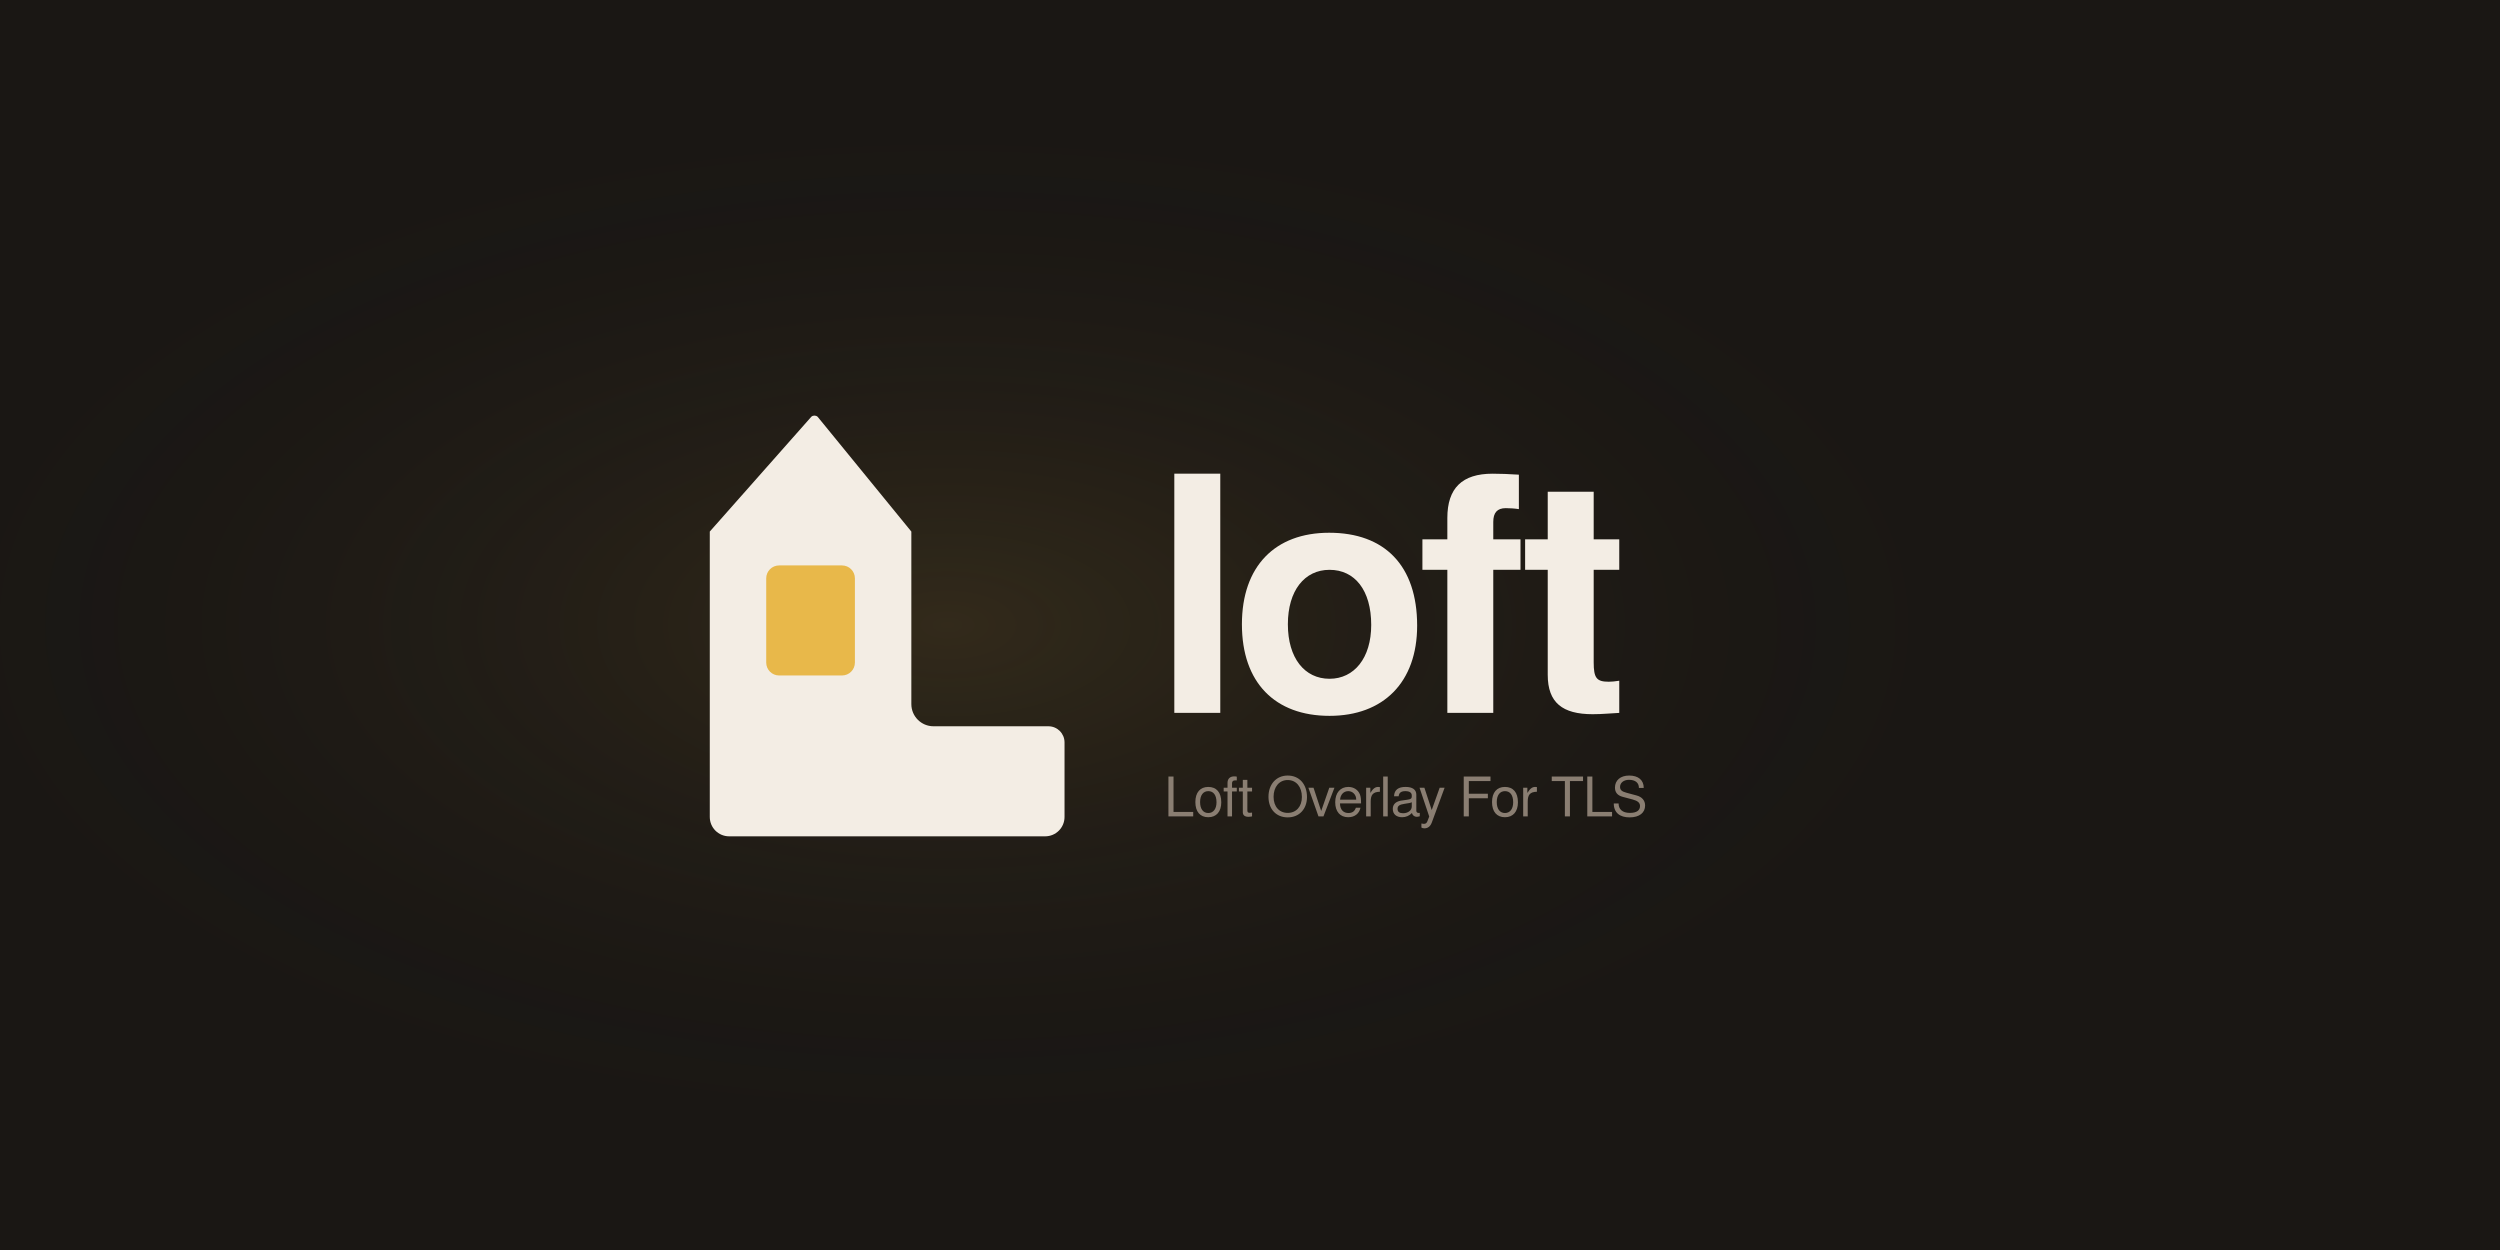
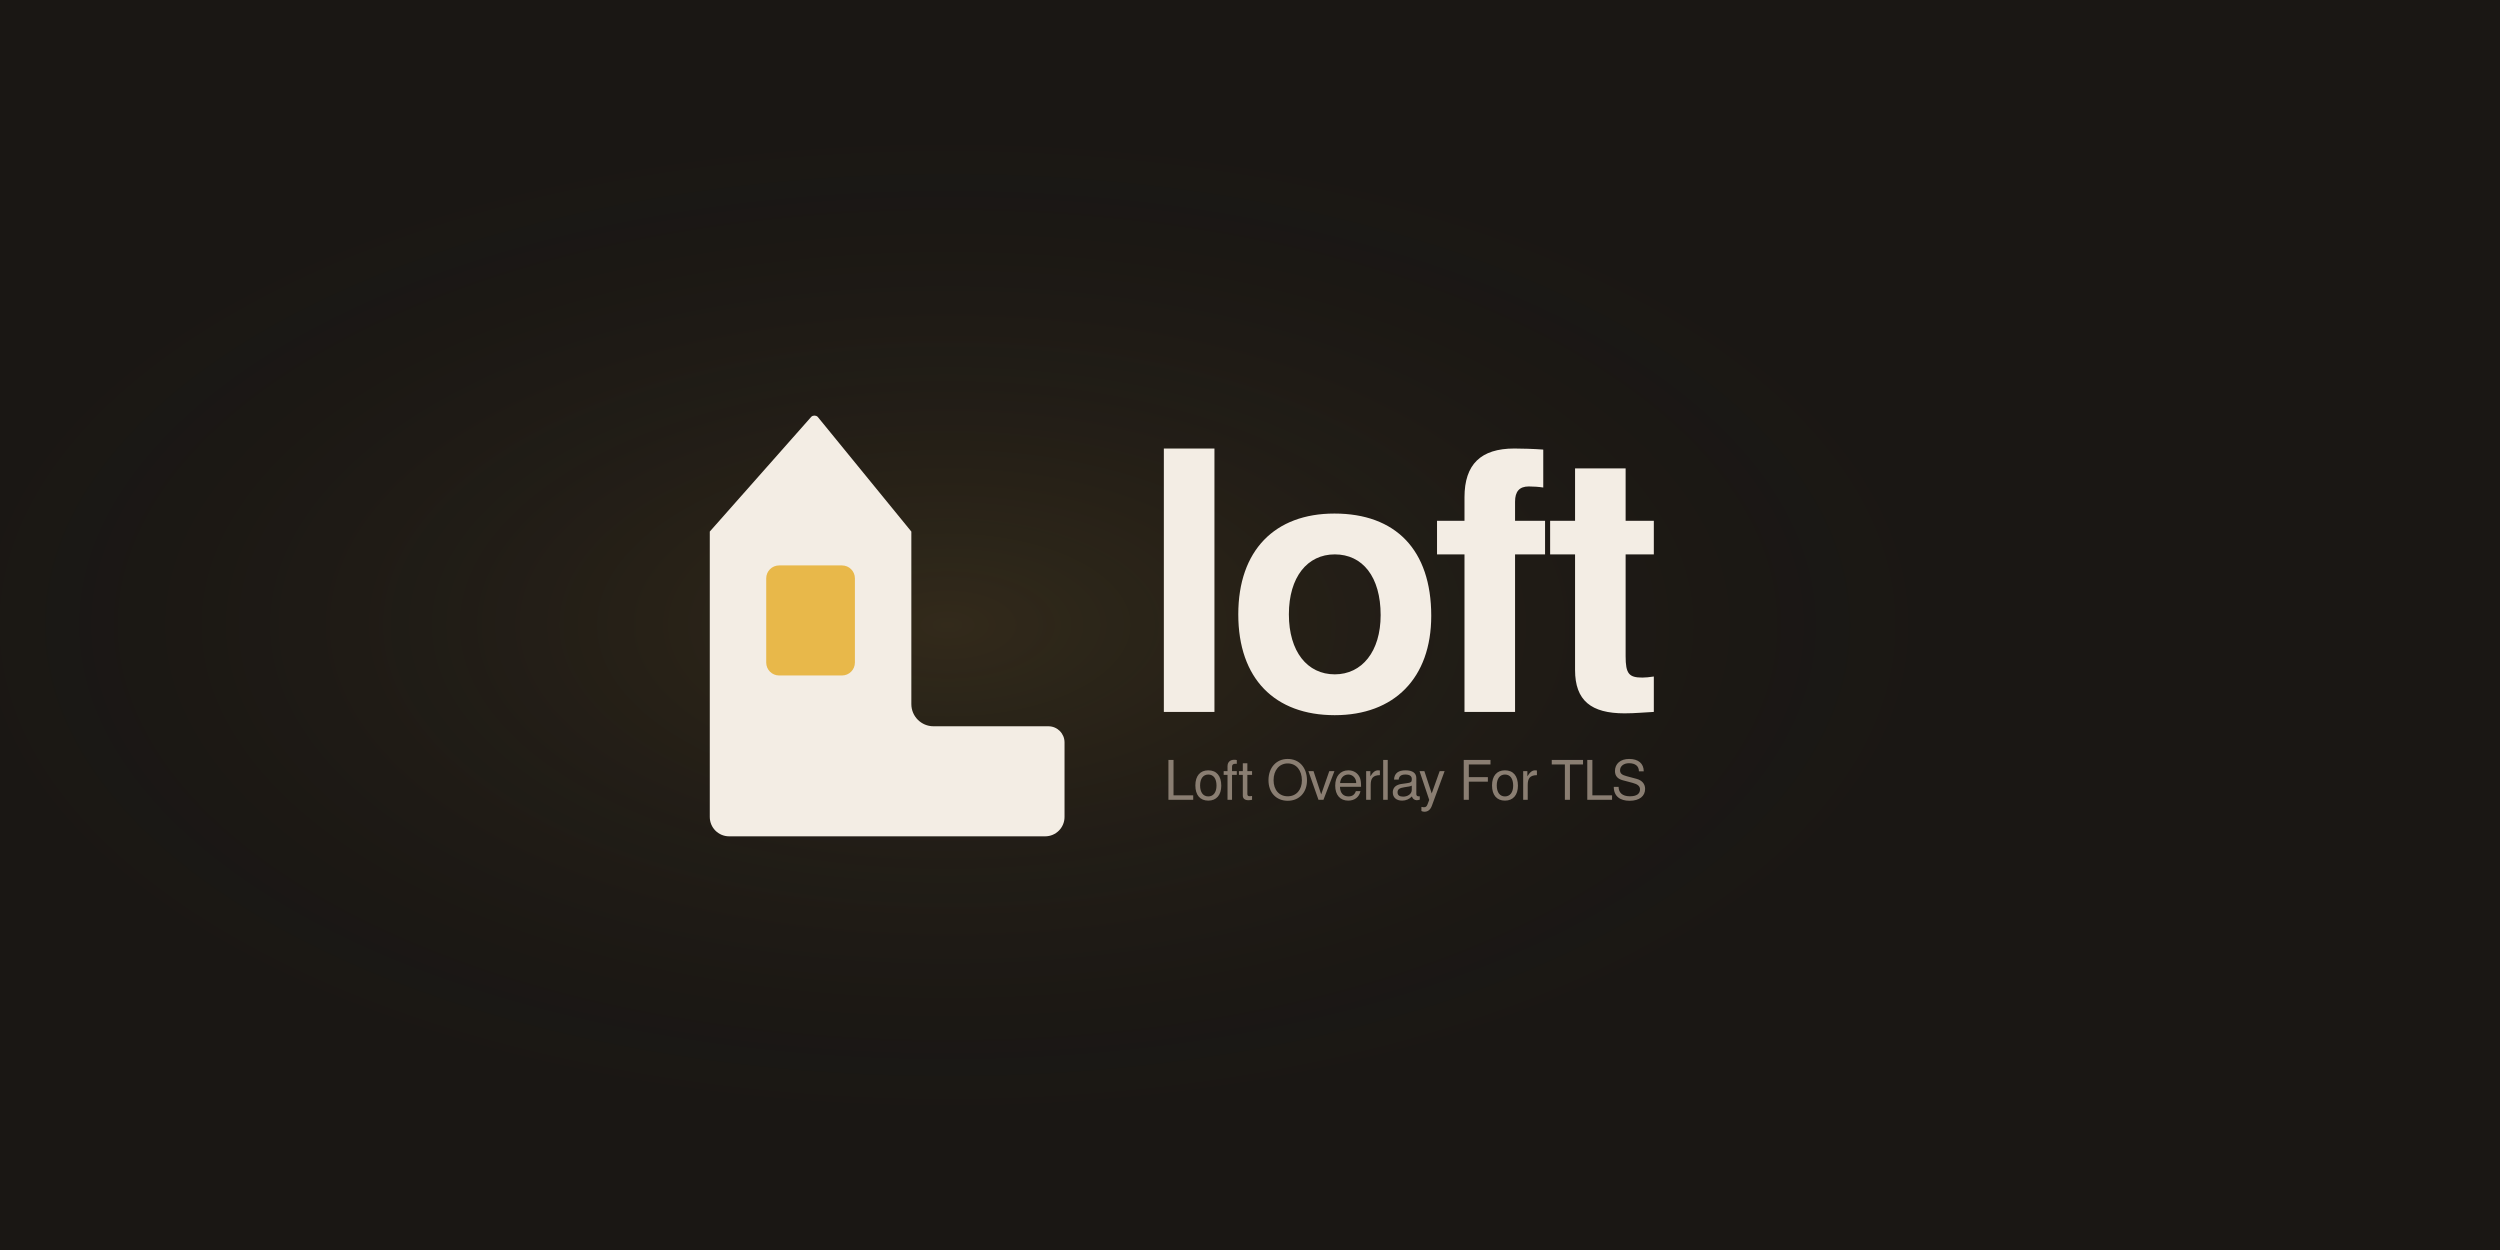
<svg xmlns="http://www.w3.org/2000/svg" viewBox="0 0 1280 640" width="1280" height="640" fill="none">
  <rect width="1280" height="640" fill="#1A1714" />
  <radialGradient id="glow" cx="38%" cy="50%" r="42%">
    <stop offset="0%" stop-color="#E8B84A" stop-opacity="0.12" />
    <stop offset="100%" stop-color="#1A1714" stop-opacity="0" />
  </radialGradient>
  <rect width="1280" height="640" fill="url(#glow)" />
  <g transform="translate(318 196) scale(2.58)">
    <path fill="#F3EDE4" d="M37.764 6.719 A0.96 0.96 0 0 1 39.007 6.744 L57.6 29.52 L57.6 63.76 A4.4 4.4 0 0 0 62 68.16 L84.8 68.16 A3.2 3.2 0 0 1 88 71.36 L88 86.16 A3.84 3.84 0 0 1 84.16 90 L21.44 90 A3.84 3.84 0 0 1 17.6 86.16 L17.6 29.52 Z" />
    <path fill="#E8B84A" d="M31.36 36.24 H43.84 A2.56 2.56 0 0 1 46.4 38.8 V55.52 A2.56 2.56 0 0 1 43.84 58.08 H31.36 A2.56 2.56 0 0 1 28.8 55.52 V38.8 A2.56 2.56 0 0 1 31.36 36.24 Z" />
  </g>
-   <text x="590" y="365" font-family="Avenir Next, Avenir, Helvetica Neue, sans-serif" font-size="168" font-weight="600" letter-spacing="-0.04em" fill="#F3EDE4">loft</text>
-   <text x="596" y="418" font-family="Avenir Next, Avenir, Helvetica Neue, sans-serif" font-size="28" font-weight="400" letter-spacing="-0.02em" fill="#8A7E72">Loft Overlay For TLS</text>
+   <text x="583.5" y="364.5" font-family="Avenir Next, Avenir, Helvetica Neue, sans-serif" font-size="185" font-weight="600" letter-spacing="-0.04em" fill="#F3EDE4">loft</text>
+   <text x="596" y="409.5" font-family="Avenir Next, Avenir, Helvetica Neue, sans-serif" font-size="28" font-weight="400" letter-spacing="-0.02em" fill="#8A7E72">Loft Overlay For TLS</text>
</svg>
